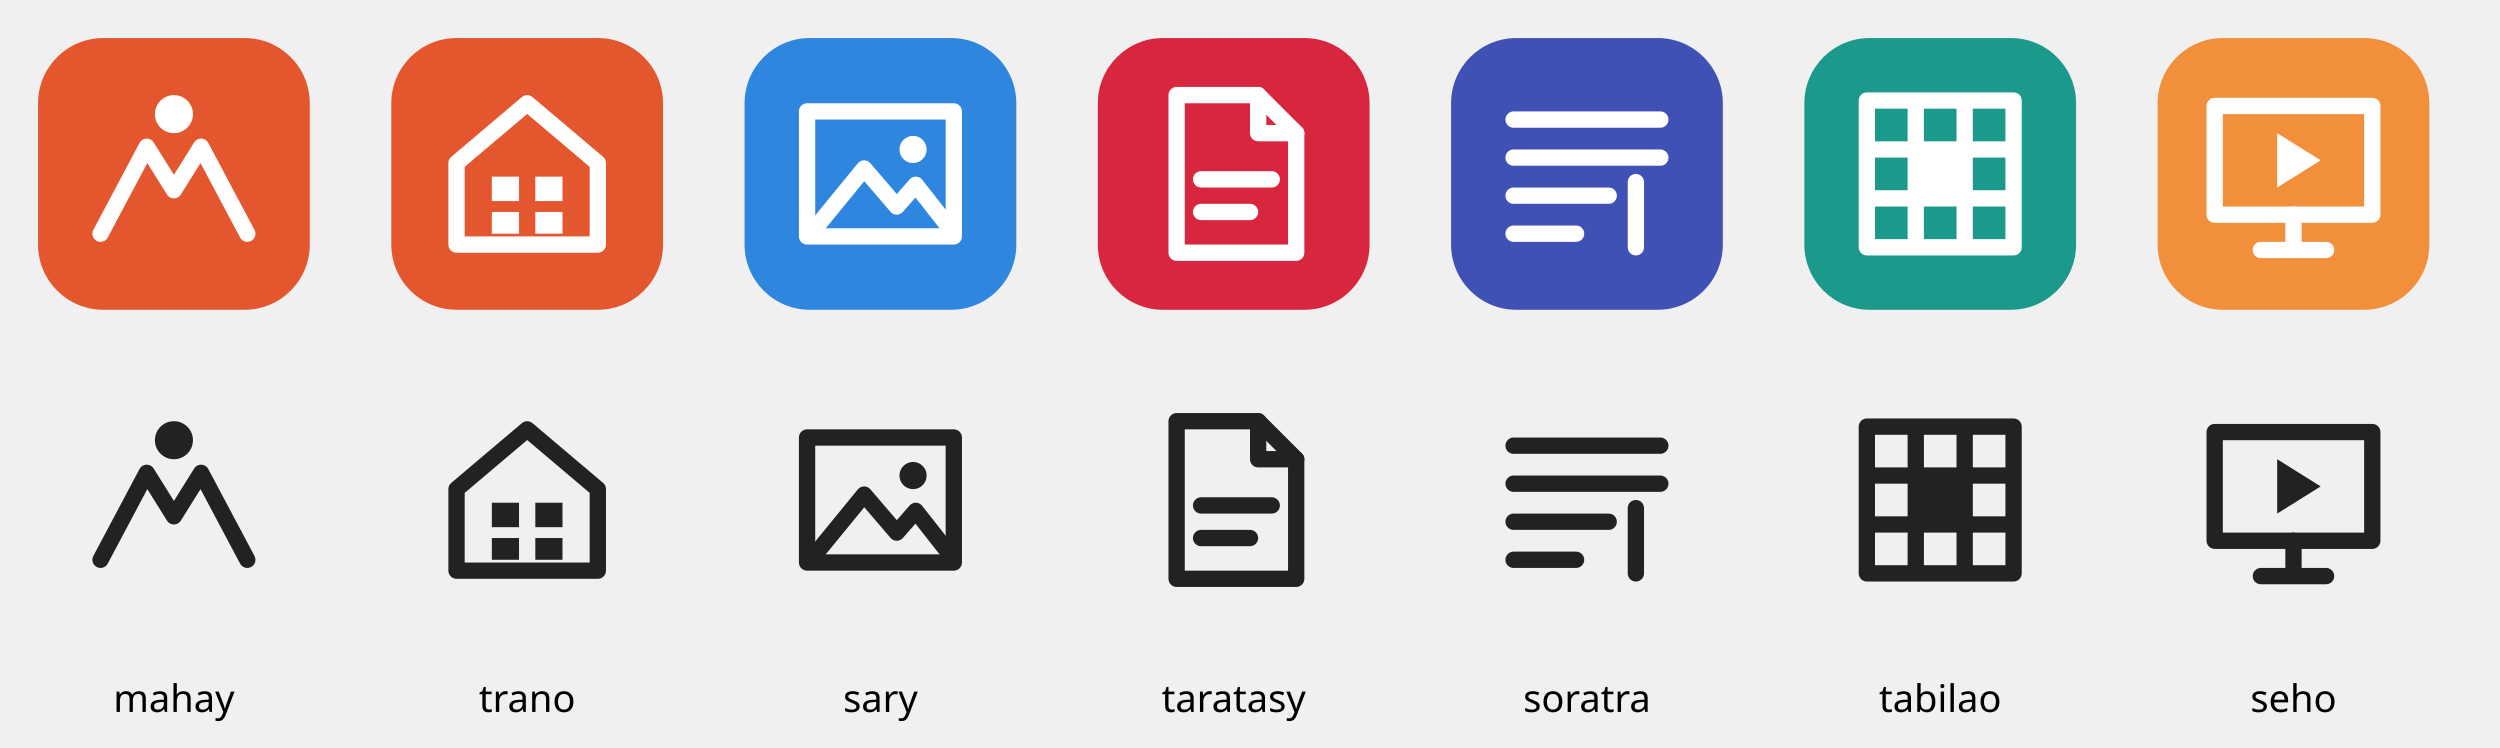
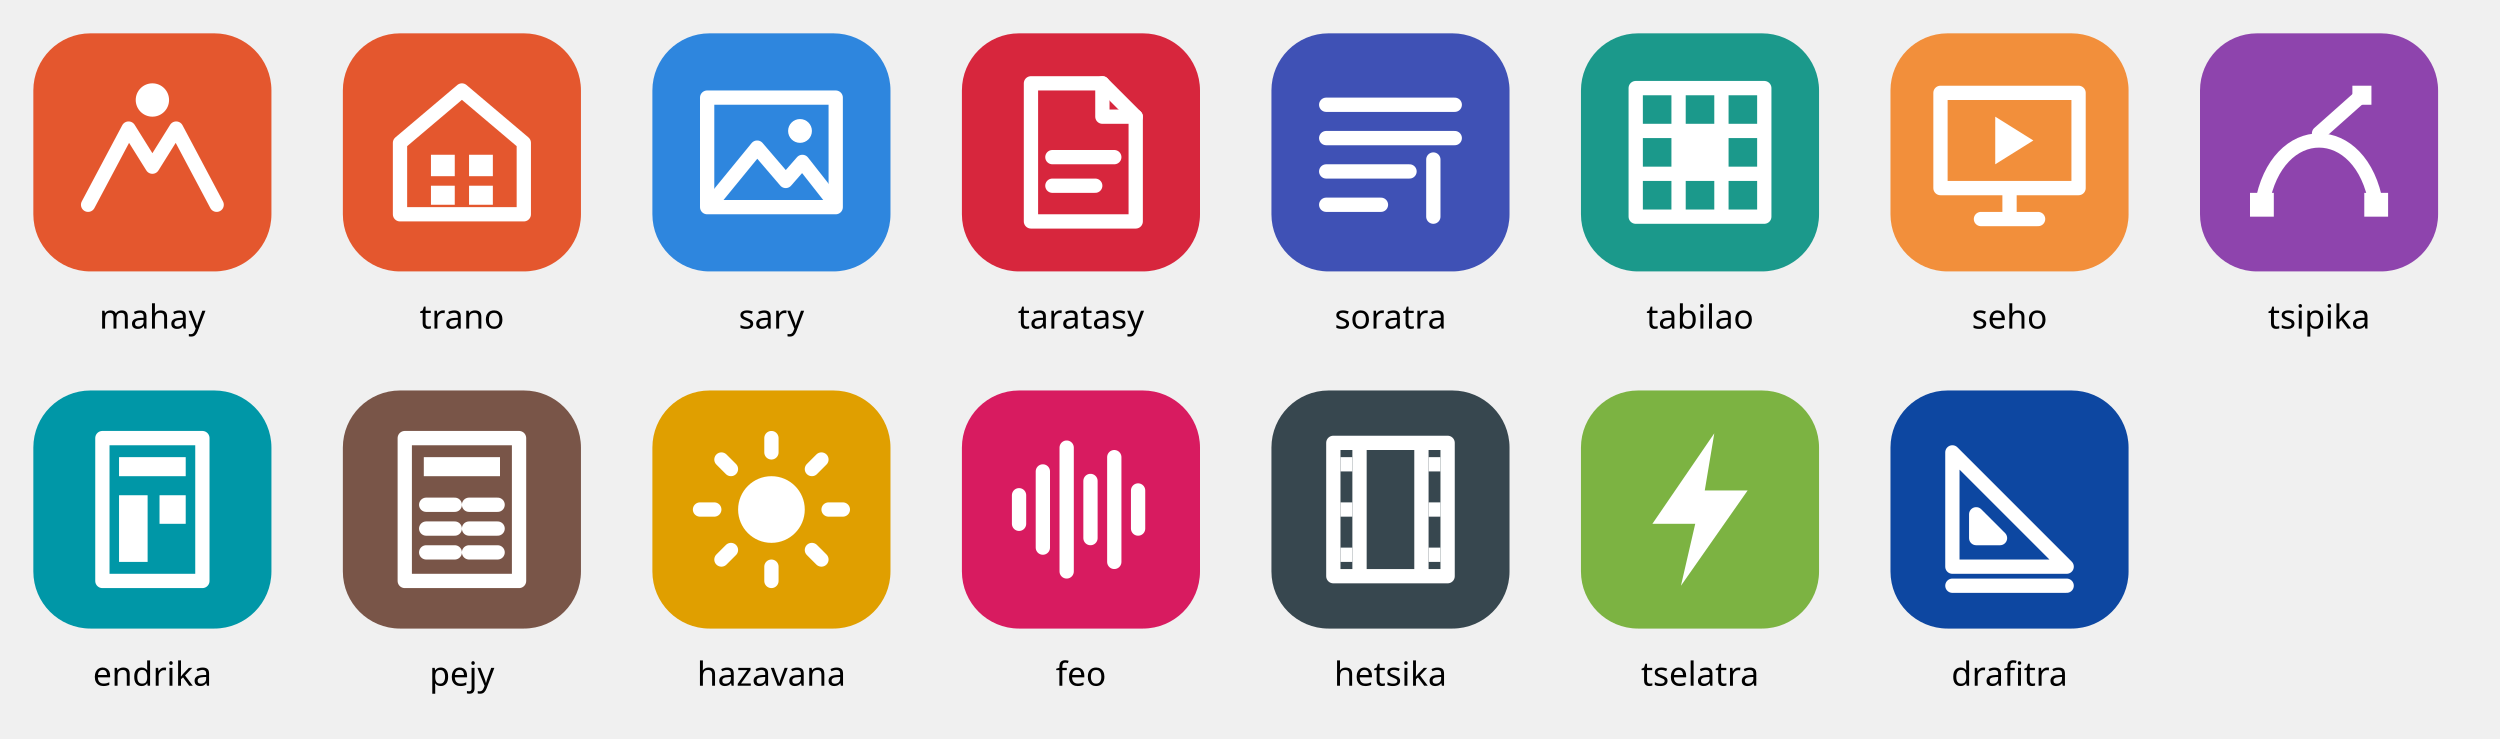
- <svg xmlns="http://www.w3.org/2000/svg" viewBox="0 0 920 275" style="background:#fff">
+ <svg xmlns="http://www.w3.org/2000/svg" viewBox="0 0 1050 310" style="background:#fff">
  <g transform="translate(10,10)">
    <rect x="4" y="4" width="100" height="100" rx="24" fill="#E4572E" />
    <path d="M27,76 L44,44 L54,60 L64,44 L81,76" fill="none" stroke="#FFFFFF" stroke-width="6" stroke-linecap="round" stroke-linejoin="round" />
    <path d="M54,25 a7,7 0 1,0 0.01,0 Z" fill="#FFFFFF" />
  </g>
-   <g transform="translate(10,130)" color="#222">
-     <path d="M27,76 L44,44 L54,60 L64,44 L81,76" fill="none" stroke="currentColor" stroke-width="6" stroke-linecap="round" stroke-linejoin="round" />
-     <path d="M54,25 a7,7 0 1,0 0.01,0 Z" fill="currentColor" />
-   </g>
-   <text x="64" y="262" font-family="sans-serif" font-size="14" text-anchor="middle">mahay</text>
+   <text x="64" y="138" font-family="sans-serif" font-size="14" text-anchor="middle">mahay</text>
  <g transform="translate(140,10)">
    <rect x="4" y="4" width="100" height="100" rx="24" fill="#E4572E" />
    <path d="M28,50 L54,28 L80,50 L80,80 L28,80 Z" fill="none" stroke="#FFFFFF" stroke-width="6" stroke-linecap="round" stroke-linejoin="round" />
    <path d="M41,55 h10 v9 h-10 Z M57,55 h10 v9 h-10 Z M41,68 h10 v8 h-10 Z M57,68 h10 v8 h-10 Z" fill="#FFFFFF" />
  </g>
-   <g transform="translate(140,130)" color="#222">
-     <path d="M28,50 L54,28 L80,50 L80,80 L28,80 Z" fill="none" stroke="currentColor" stroke-width="6" stroke-linecap="round" stroke-linejoin="round" />
-     <path d="M41,55 h10 v9 h-10 Z M57,55 h10 v9 h-10 Z M41,68 h10 v8 h-10 Z M57,68 h10 v8 h-10 Z" fill="currentColor" />
-   </g>
-   <text x="194" y="262" font-family="sans-serif" font-size="14" text-anchor="middle">trano</text>
+   <text x="194" y="138" font-family="sans-serif" font-size="14" text-anchor="middle">trano</text>
  <g transform="translate(270,10)">
    <rect x="4" y="4" width="100" height="100" rx="24" fill="#2E86DE" />
    <path d="M27,31 H81 V77 H27 Z" fill="none" stroke="#FFFFFF" stroke-width="6" stroke-linecap="round" stroke-linejoin="round" />
    <path d="M30,74 L48,52 L60,66 L67,58 L78,72" fill="none" stroke="#FFFFFF" stroke-width="6" stroke-linecap="round" stroke-linejoin="round" />
    <path d="M66,40 a5,5 0 1,0 0.01,0 Z" fill="#FFFFFF" />
  </g>
-   <g transform="translate(270,130)" color="#222">
-     <path d="M27,31 H81 V77 H27 Z" fill="none" stroke="currentColor" stroke-width="6" stroke-linecap="round" stroke-linejoin="round" />
-     <path d="M30,74 L48,52 L60,66 L67,58 L78,72" fill="none" stroke="currentColor" stroke-width="6" stroke-linecap="round" stroke-linejoin="round" />
-     <path d="M66,40 a5,5 0 1,0 0.01,0 Z" fill="currentColor" />
-   </g>
-   <text x="324" y="262" font-family="sans-serif" font-size="14" text-anchor="middle">sary</text>
+   <text x="324" y="138" font-family="sans-serif" font-size="14" text-anchor="middle">sary</text>
  <g transform="translate(400,10)">
    <rect x="4" y="4" width="100" height="100" rx="24" fill="#D7263D" />
    <path d="M33,25 H63 L77,39 V83 H33 Z" fill="none" stroke="#FFFFFF" stroke-width="6" stroke-linecap="round" stroke-linejoin="round" />
    <path d="M63,25 V39 H77" fill="none" stroke="#FFFFFF" stroke-width="6" stroke-linecap="round" stroke-linejoin="round" />
    <path d="M42,56 H68 M42,68 H60" fill="none" stroke="#FFFFFF" stroke-width="6" stroke-linecap="round" stroke-linejoin="round" />
  </g>
-   <g transform="translate(400,130)" color="#222">
-     <path d="M33,25 H63 L77,39 V83 H33 Z" fill="none" stroke="currentColor" stroke-width="6" stroke-linecap="round" stroke-linejoin="round" />
-     <path d="M63,25 V39 H77" fill="none" stroke="currentColor" stroke-width="6" stroke-linecap="round" stroke-linejoin="round" />
-     <path d="M42,56 H68 M42,68 H60" fill="none" stroke="currentColor" stroke-width="6" stroke-linecap="round" stroke-linejoin="round" />
-   </g>
-   <text x="454" y="262" font-family="sans-serif" font-size="14" text-anchor="middle">taratasy</text>
+   <text x="454" y="138" font-family="sans-serif" font-size="14" text-anchor="middle">taratasy</text>
  <g transform="translate(530,10)">
    <rect x="4" y="4" width="100" height="100" rx="24" fill="#3F51B5" />
    <path d="M27,34 H81 M27,48 H81 M27,62 H62 M27,76 H50" fill="none" stroke="#FFFFFF" stroke-width="6" stroke-linecap="round" stroke-linejoin="round" />
    <path d="M72,57 V81" fill="none" stroke="#FFFFFF" stroke-width="6" stroke-linecap="round" stroke-linejoin="round" />
  </g>
-   <g transform="translate(530,130)" color="#222">
-     <path d="M27,34 H81 M27,48 H81 M27,62 H62 M27,76 H50" fill="none" stroke="currentColor" stroke-width="6" stroke-linecap="round" stroke-linejoin="round" />
-     <path d="M72,57 V81" fill="none" stroke="currentColor" stroke-width="6" stroke-linecap="round" stroke-linejoin="round" />
-   </g>
-   <text x="584" y="262" font-family="sans-serif" font-size="14" text-anchor="middle">soratra</text>
+   <text x="584" y="138" font-family="sans-serif" font-size="14" text-anchor="middle">soratra</text>
  <g transform="translate(660,10)">
    <rect x="4" y="4" width="100" height="100" rx="24" fill="#1B998B" />
    <path d="M27,27 H81 V81 H27 Z M27,45 H81 M27,63 H81 M45,27 V81 M63,27 V81" fill="none" stroke="#FFFFFF" stroke-width="6" stroke-linecap="round" stroke-linejoin="round" />
    <path d="M45,45 H63 V63 H45 Z" fill="#FFFFFF" />
  </g>
-   <g transform="translate(660,130)" color="#222">
-     <path d="M27,27 H81 V81 H27 Z M27,45 H81 M27,63 H81 M45,27 V81 M63,27 V81" fill="none" stroke="currentColor" stroke-width="6" stroke-linecap="round" stroke-linejoin="round" />
-     <path d="M45,45 H63 V63 H45 Z" fill="currentColor" />
-   </g>
-   <text x="714" y="262" font-family="sans-serif" font-size="14" text-anchor="middle">tabilao</text>
+   <text x="714" y="138" font-family="sans-serif" font-size="14" text-anchor="middle">tabilao</text>
  <g transform="translate(790,10)">
    <rect x="4" y="4" width="100" height="100" rx="24" fill="#F28F3B" />
    <path d="M25,29 H83 V69 H25 Z" fill="none" stroke="#FFFFFF" stroke-width="6" stroke-linecap="round" stroke-linejoin="round" />
    <path d="M54,69 V82 M42,82 H66" fill="none" stroke="#FFFFFF" stroke-width="6" stroke-linecap="round" stroke-linejoin="round" />
    <path d="M48,39 L64,49 L48,59 Z" fill="#FFFFFF" />
  </g>
-   <g transform="translate(790,130)" color="#222">
-     <path d="M25,29 H83 V69 H25 Z" fill="none" stroke="currentColor" stroke-width="6" stroke-linecap="round" stroke-linejoin="round" />
-     <path d="M54,69 V82 M42,82 H66" fill="none" stroke="currentColor" stroke-width="6" stroke-linecap="round" stroke-linejoin="round" />
-     <path d="M48,39 L64,49 L48,59 Z" fill="currentColor" />
+   <text x="844" y="138" font-family="sans-serif" font-size="14" text-anchor="middle">seho</text>
+   <g transform="translate(920,10)">
+     <rect x="4" y="4" width="100" height="100" rx="24" fill="#8E44AD" />
+     <path d="M30,76 C36,40 72,40 78,76" fill="none" stroke="#FFFFFF" stroke-width="6" stroke-linecap="round" stroke-linejoin="round" />
+     <path d="M54,46 L72,30" fill="none" stroke="#FFFFFF" stroke-width="6" stroke-linecap="round" stroke-linejoin="round" />
+     <path d="M25,71 h10 v10 h-10 Z M73,71 h10 v10 h-10 Z M68,26 h8 v8 h-8 Z" fill="#FFFFFF" />
  </g>
-   <text x="844" y="262" font-family="sans-serif" font-size="14" text-anchor="middle">seho</text>
+   <text x="974" y="138" font-family="sans-serif" font-size="14" text-anchor="middle">tsipika</text>
+   <g transform="translate(10,160)">
+     <rect x="4" y="4" width="100" height="100" rx="24" fill="#0097A7" />
+     <path d="M33,24 H75 V84 H33 Z" fill="none" stroke="#FFFFFF" stroke-width="6" stroke-linecap="round" stroke-linejoin="round" />
+     <path d="M40,32 H68 V40 H40 Z M40,48 H52 V76 H40 Z M57,48 H68 V60 H57 Z" fill="#FFFFFF" />
+   </g>
+   <text x="64" y="288" font-family="sans-serif" font-size="14" text-anchor="middle">endrika</text>
+   <g transform="translate(140,160)">
+     <rect x="4" y="4" width="100" height="100" rx="24" fill="#795548" />
+     <path d="M30,24 H78 V84 H30 Z" fill="none" stroke="#FFFFFF" stroke-width="6" stroke-linecap="round" stroke-linejoin="round" />
+     <path d="M38,32 H70 V40 H38 Z" fill="#FFFFFF" />
+     <path d="M39,52 H51 M39,62 H51 M39,72 H51 M57,52 H69 M57,62 H69 M57,72 H69" fill="none" stroke="#FFFFFF" stroke-width="6" stroke-linecap="round" stroke-linejoin="round" />
+   </g>
+   <text x="194" y="288" font-family="sans-serif" font-size="14" text-anchor="middle">pejy</text>
+   <g transform="translate(270,160)">
+     <rect x="4" y="4" width="100" height="100" rx="24" fill="#E09F00" />
+     <path d="M54,40 a14,14 0 1,0 0.01,0 Z" fill="#FFFFFF" />
+     <path d="M54,24 V30 M54,78 V84 M24,54 H30 M78,54 H84 M33,33 L37,37 M71,71 L75,75 M33,75 L37,71 M71,37 L75,33" fill="none" stroke="#FFFFFF" stroke-width="6" stroke-linecap="round" stroke-linejoin="round" />
+   </g>
+   <text x="324" y="288" font-family="sans-serif" font-size="14" text-anchor="middle">hazavana</text>
+   <g transform="translate(400,160)">
+     <rect x="4" y="4" width="100" height="100" rx="24" fill="#D81B60" />
+     <path d="M28,48 V60 M38,38 V70 M48,28 V80 M58,42 V66 M68,32 V76 M78,46 V62" fill="none" stroke="#FFFFFF" stroke-width="6" stroke-linecap="round" stroke-linejoin="round" />
+   </g>
+   <text x="454" y="288" font-family="sans-serif" font-size="14" text-anchor="middle">feo</text>
+   <g transform="translate(530,160)">
+     <rect x="4" y="4" width="100" height="100" rx="24" fill="#37474F" />
+     <path d="M30,26 H78 V82 H30 Z M41,26 V82 M67,26 V82" fill="none" stroke="#FFFFFF" stroke-width="6" stroke-linecap="round" stroke-linejoin="round" />
+     <path d="M33,32 h5 v6 h-5 Z M33,51 h5 v6 h-5 Z M33,70 h5 v6 h-5 Z M70,32 h5 v6 h-5 Z M70,51 h5 v6 h-5 Z M70,70 h5 v6 h-5 Z" fill="#FFFFFF" />
+   </g>
+   <text x="584" y="288" font-family="sans-serif" font-size="14" text-anchor="middle">hetsika</text>
+   <g transform="translate(660,160)">
+     <rect x="4" y="4" width="100" height="100" rx="24" fill="#7CB342" />
+     <path d="M60,22 L34,60 H52 L46,86 L74,46 H56 Z" fill="#FFFFFF" />
+   </g>
+   <text x="714" y="288" font-family="sans-serif" font-size="14" text-anchor="middle">tselatra</text>
+   <g transform="translate(790,160)">
+     <rect x="4" y="4" width="100" height="100" rx="24" fill="#0D47A1" />
+     <path d="M30,78 V30 L78,78 Z" fill="none" stroke="#FFFFFF" stroke-width="6" stroke-linecap="round" stroke-linejoin="round" />
+     <path d="M40,66 V56 L50,66 Z" fill="none" stroke="#FFFFFF" stroke-width="6" stroke-linecap="round" stroke-linejoin="round" />
+     <path d="M30,86 H78" fill="none" stroke="#FFFFFF" stroke-width="6" stroke-linecap="round" stroke-linejoin="round" />
+   </g>
+   <text x="844" y="288" font-family="sans-serif" font-size="14" text-anchor="middle">drafitra</text>
</svg>
